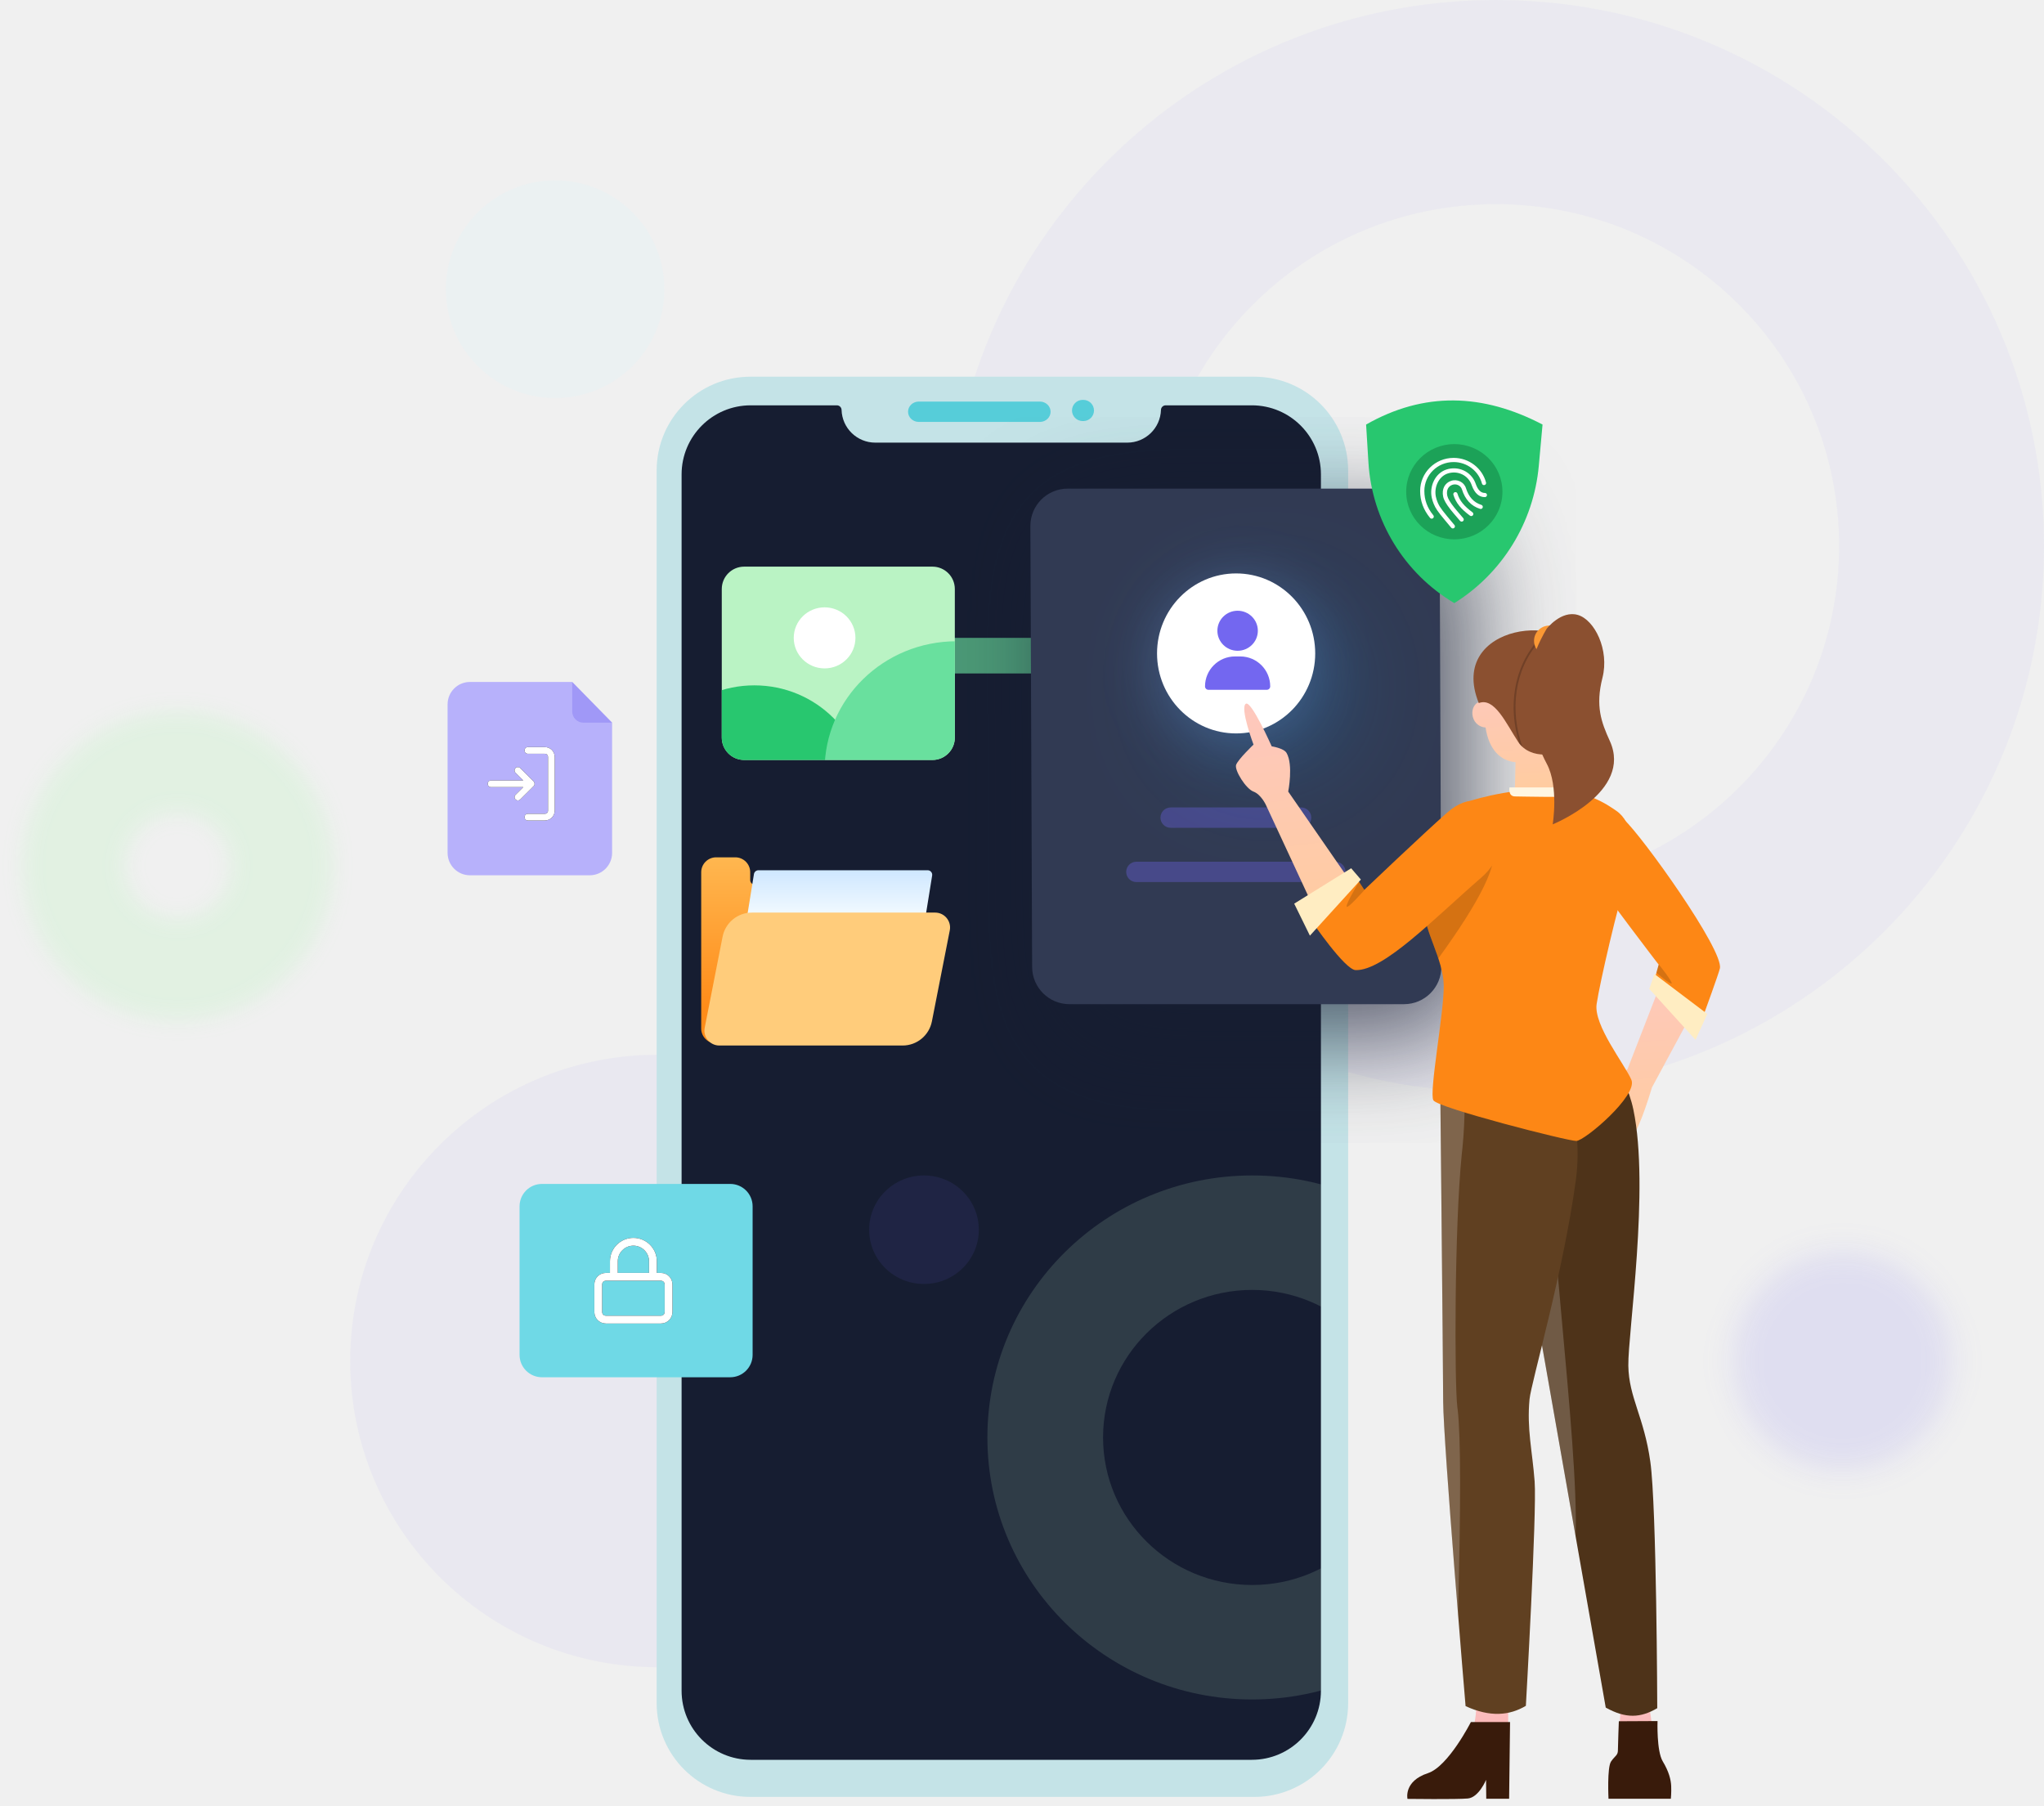
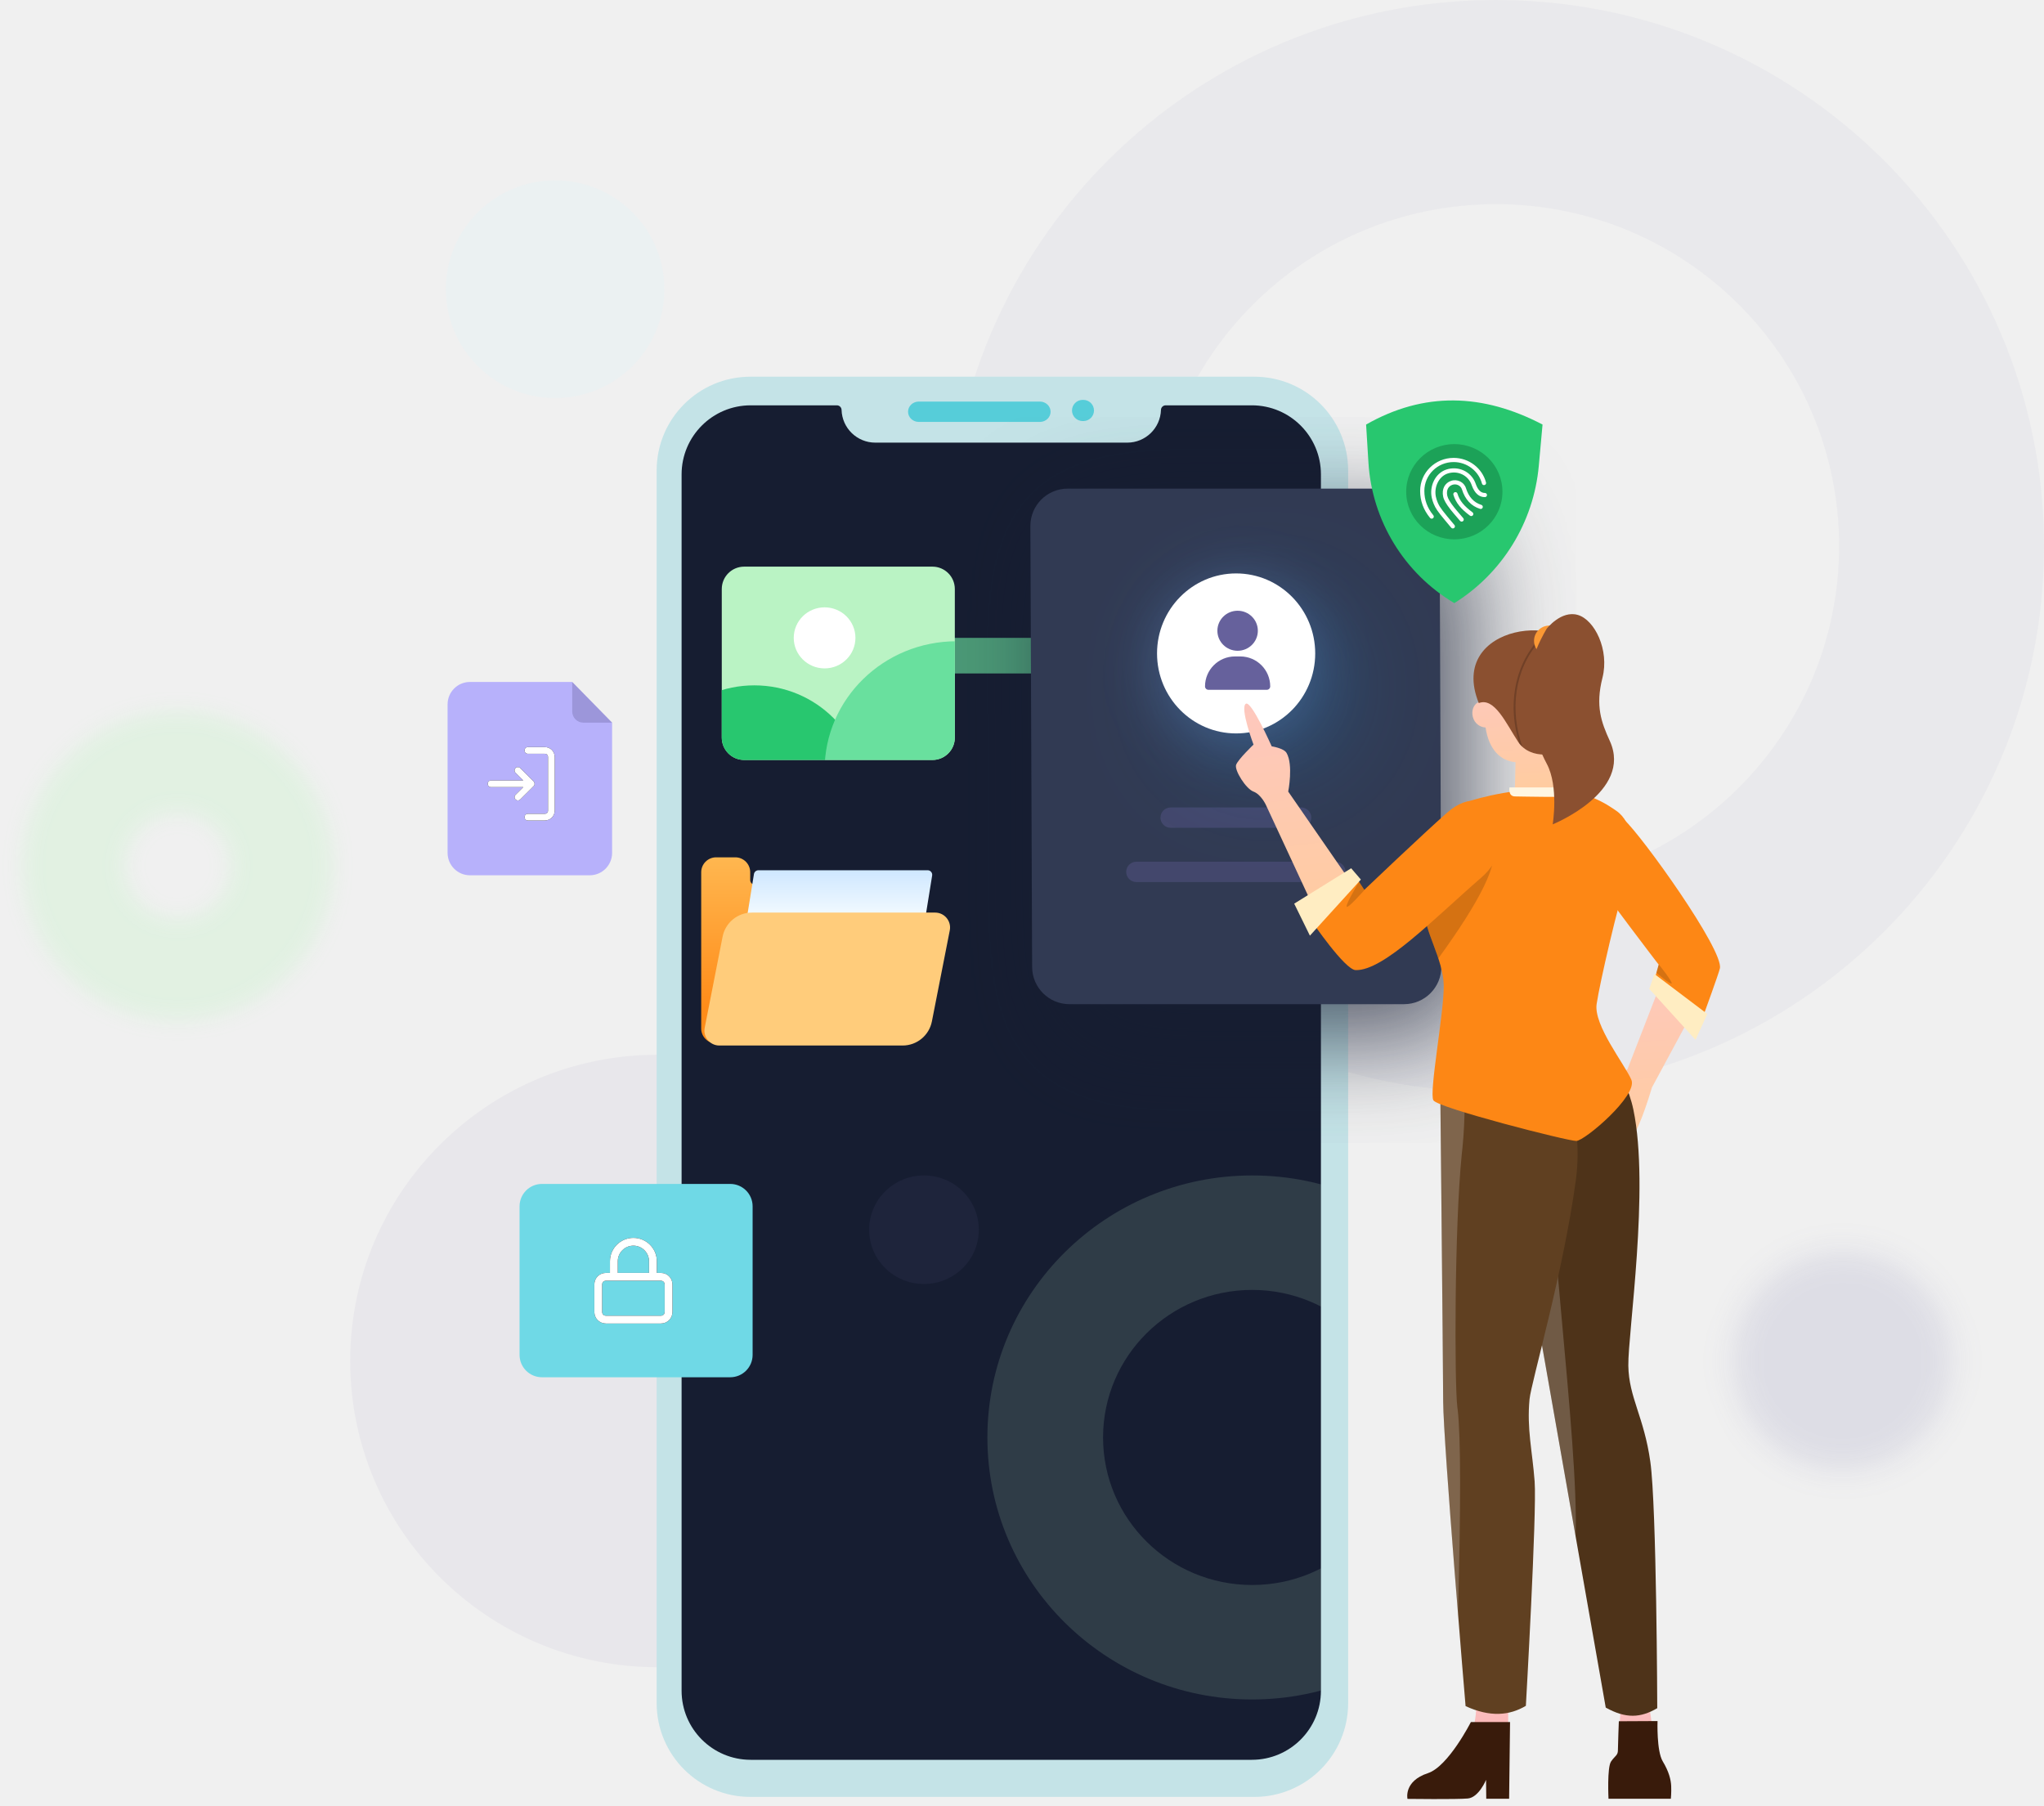
<svg xmlns="http://www.w3.org/2000/svg" width="548" height="484" viewBox="0 0 548 484" fill="none">
  <g id="Illustration">
    <g id="Shape">
-       <path id="Oval" opacity="0.053" fill-rule="evenodd" clip-rule="evenodd" d="M548 146.415C548 65.552 482.211 0 401.056 0C319.901 0 254.111 65.552 254.111 146.415C254.111 227.278 319.901 292.831 401.056 292.831C482.211 292.831 548 227.278 548 146.415ZM309.044 146.415C309.044 95.781 350.239 54.735 401.056 54.735C451.872 54.735 493.067 95.781 493.067 146.415C493.067 197.049 451.872 238.096 401.056 238.096C350.239 238.096 309.044 197.049 309.044 146.415Z" fill="#7367F0" />
+       <path id="Oval" opacity="0.053" fill-rule="evenodd" clip-rule="evenodd" d="M548 146.415C548 65.552 482.211 0 401.056 0C319.901 0 254.111 65.552 254.111 146.415C254.111 227.278 319.901 292.831 401.056 292.831C482.211 292.831 548 227.278 548 146.415ZM309.044 146.415C309.044 95.781 350.239 54.735 401.056 54.735C451.872 54.735 493.067 95.781 493.067 146.415C493.067 197.049 451.872 238.096 401.056 238.096C350.239 238.096 309.044 197.049 309.044 146.415Z" fill="#66619c" />
      <g id="Oval_2" opacity="0.141" filter="url(#filter0_f)">
        <path fill-rule="evenodd" clip-rule="evenodd" d="M89.314 232.166C89.314 209.243 70.664 190.659 47.657 190.659C24.651 190.659 6 209.243 6 232.166C6 255.09 24.651 273.673 47.657 273.673C70.664 273.673 89.314 255.09 89.314 232.166ZM33.466 232.166C33.466 224.357 39.82 218.027 47.657 218.027C55.495 218.027 61.848 224.357 61.848 232.166C61.848 239.976 55.495 246.306 47.657 246.306C39.82 246.306 33.466 239.976 33.466 232.166Z" fill="#8BF78F" />
      </g>
-       <ellipse id="Oval_3" cx="176.29" cy="364.898" rx="82.399" ry="82.102" fill="#7367F0" fill-opacity="0.061" />
+       <ellipse id="Oval_3" cx="176.29" cy="364.898" rx="82.399" ry="82.102" fill="#66619c" fill-opacity="0.061" />
      <ellipse id="Oval_4" opacity="0.141" cx="148.825" cy="77.541" rx="29.297" ry="29.192" fill="#CEF5FF" />
      <g id="Oval_5" filter="url(#filter1_f)">
-         <ellipse cx="493.983" cy="364.898" rx="29.297" ry="29.192" fill="#7367F0" fill-opacity="0.136" />
+         <ellipse cx="493.983" cy="364.898" rx="29.297" ry="29.192" fill="#66619c" fill-opacity="0.136" />
      </g>
    </g>
    <g id="File Organizer">
      <g id="Phone3">
        <path id="Rectangle" fill-rule="evenodd" clip-rule="evenodd" d="M176.051 126.137C176.051 112.254 187.305 101 201.188 101H336.301C350.184 101 361.438 112.254 361.438 126.137V456.637C361.438 470.52 350.184 481.774 336.301 481.774H201.188C187.305 481.774 176.051 470.52 176.051 456.637V126.137Z" fill="#C4E3E7" />
        <g id="Group 48">
          <path id="Rectangle_2" fill-rule="evenodd" clip-rule="evenodd" d="M182.737 127.195C182.737 116.966 191.03 108.673 201.259 108.673H224.364C225.046 108.673 225.605 109.216 225.625 109.898V109.898C225.768 114.787 229.772 118.676 234.663 118.676H302.219C307.11 118.676 311.114 114.787 311.257 109.898V109.898C311.277 109.216 311.835 108.673 312.518 108.673H335.622C345.852 108.673 354.144 116.966 354.144 127.195V453.306C354.144 463.535 345.852 471.828 335.622 471.828H201.259C191.03 471.828 182.737 463.535 182.737 453.306V127.195Z" fill="#161D31" />
          <mask id="mask0" mask-type="alpha" maskUnits="userSpaceOnUse" x="182" y="108" width="173" height="364">
            <path id="Rectangle_3" fill-rule="evenodd" clip-rule="evenodd" d="M182.737 127.195C182.737 116.966 191.03 108.673 201.259 108.673H224.364C225.046 108.673 225.605 109.216 225.625 109.898V109.898C225.768 114.787 229.772 118.676 234.663 118.676H302.219C307.11 118.676 311.114 114.787 311.257 109.898V109.898C311.277 109.216 311.835 108.673 312.518 108.673H335.622C345.852 108.673 354.144 116.966 354.144 127.195V453.306C354.144 463.535 345.852 471.828 335.622 471.828H201.259C191.03 471.828 182.737 463.535 182.737 453.306V127.195Z" fill="white" />
          </mask>
          <g mask="url(#mask0)">
-             <ellipse id="Oval_6" opacity="0.099" cx="247.722" cy="329.703" rx="14.702" ry="14.55" fill="#7367F0" />
+             <ellipse id="Oval_6" opacity="0.099" cx="247.722" cy="329.703" rx="14.702" ry="14.55" fill="#66619c" />
            <path id="Oval_7" opacity="0.141" fill-rule="evenodd" clip-rule="evenodd" d="M335.704 315.153C374.906 315.153 406.686 346.604 406.686 385.401C406.686 424.198 374.906 455.649 335.704 455.649C296.501 455.649 264.722 424.198 264.722 385.401C264.722 346.604 296.501 315.153 335.704 315.153ZM335.704 345.844C313.629 345.844 295.733 363.555 295.733 385.401C295.733 407.248 313.629 424.958 335.704 424.958C357.779 424.958 375.674 407.248 375.674 385.401C375.674 363.555 357.779 345.844 335.704 345.844Z" fill="#C8F5D0" />
            <path id="Rectangle_4" fill-rule="evenodd" clip-rule="evenodd" d="M203.617 175.795C203.617 173.158 205.755 171.021 208.391 171.021H329.781C332.417 171.021 334.555 173.158 334.555 175.795V175.795C334.555 178.431 332.417 180.569 329.781 180.569H208.391C205.755 180.569 203.617 178.431 203.617 175.795V175.795Z" fill="#68DE9E" fill-opacity="0.642" />
          </g>
        </g>
        <path id="Path" d="M278.793 107.666C280.378 107.666 281.664 108.888 281.664 110.394C281.664 111.868 280.435 113.068 278.898 113.121L278.793 113.122H246.324C244.738 113.122 243.452 111.901 243.452 110.394C243.452 108.921 244.681 107.721 246.218 107.668L246.324 107.666H278.793Z" fill="#56CDD9" />
        <path id="Path_2" d="M290.429 107.211C292.015 107.211 293.301 108.484 293.301 110.053C293.301 111.588 292.072 112.838 290.535 112.893L290.429 112.895H290.279C288.693 112.895 287.407 111.623 287.407 110.053C287.407 108.519 288.636 107.268 290.173 107.213L290.279 107.211H290.429Z" fill="#56CDD9" />
      </g>
      <g id="Icon54">
        <g id="Group 37">
          <path id="Rectangle_5" fill-rule="evenodd" clip-rule="evenodd" d="M187.996 233.861C187.996 231.652 189.787 229.861 191.996 229.861L197.132 229.861C199.341 229.861 201.132 231.652 201.132 233.861V235.965C201.132 236.638 201.678 237.184 202.351 237.184H243.654C245.864 237.184 247.654 238.975 247.654 241.184V275.755C247.654 277.964 245.864 279.755 243.654 279.755H191.996C189.787 279.755 187.996 277.964 187.996 275.755V233.861Z" fill="url(#paint0_linear)" />
          <path id="Rectangle_6" fill-rule="evenodd" clip-rule="evenodd" d="M202.134 234.351C202.23 233.76 202.74 233.326 203.338 233.326H248.707C249.458 233.326 250.031 233.998 249.911 234.739L243.1 276.997C243.005 277.588 242.495 278.022 241.897 278.022H196.527C195.776 278.022 195.204 277.35 195.323 276.609L202.134 234.351Z" fill="url(#paint1_linear)" />
          <path id="Rectangle_7" fill-rule="evenodd" clip-rule="evenodd" d="M250.713 244.677C253.232 244.677 255.124 246.976 254.638 249.448L249.842 273.86C249.105 277.612 245.816 280.318 241.992 280.318H192.858C190.34 280.318 188.448 278.018 188.933 275.547L193.73 251.135C194.467 247.383 197.756 244.677 201.579 244.677L250.713 244.677Z" fill="#FFCC7B" />
        </g>
      </g>
      <g id="Group 28">
        <path id="Rectangle_8" fill-rule="evenodd" clip-rule="evenodd" d="M120 188.842C120 185.528 122.686 182.842 126 182.842H153.414L164.105 193.754V228.675C164.105 231.989 161.419 234.675 158.105 234.675H126C122.686 234.675 120 231.989 120 228.675V188.842Z" fill="#B7B1FB" />
        <g id="Icon">
          <path id="Mask" fill-rule="evenodd" clip-rule="evenodd" d="M146.031 219.984C147.557 219.984 148.724 218.821 148.724 217.3V202.986C148.724 201.465 147.557 200.302 146.031 200.302H141.543C141.005 200.302 140.646 200.66 140.646 201.197C140.646 201.734 141.005 202.092 141.543 202.092H146.031C146.57 202.092 146.929 202.45 146.929 202.986V217.3C146.929 217.837 146.57 218.195 146.031 218.195H141.543C141.005 218.195 140.646 218.553 140.646 219.089C140.646 219.626 141.005 219.984 141.543 219.984H146.031ZM143.249 209.785C143.338 210.054 143.338 210.322 143.249 210.501C143.249 210.591 143.159 210.68 143.069 210.77L139.479 214.348C139.299 214.527 139.03 214.616 138.85 214.616C138.671 214.616 138.401 214.527 138.222 214.348C137.863 213.99 137.863 213.453 138.222 213.096L140.286 211.038H131.669C131.131 211.038 130.771 210.68 130.771 210.143C130.771 209.607 131.131 209.249 131.669 209.249H140.286L138.222 207.191C137.863 206.833 137.863 206.296 138.222 205.939C138.581 205.581 139.12 205.581 139.479 205.939L143.069 209.517C143.114 209.562 143.136 209.607 143.159 209.651C143.181 209.696 143.204 209.741 143.249 209.785Z" fill="black" />
          <mask id="mask1" mask-type="alpha" maskUnits="userSpaceOnUse" x="130" y="200" width="19" height="20">
            <path id="Mask_2" fill-rule="evenodd" clip-rule="evenodd" d="M146.031 219.984C147.557 219.984 148.724 218.821 148.724 217.3V202.986C148.724 201.465 147.557 200.302 146.031 200.302H141.543C141.005 200.302 140.646 200.66 140.646 201.197C140.646 201.734 141.005 202.092 141.543 202.092H146.031C146.57 202.092 146.929 202.45 146.929 202.986V217.3C146.929 217.837 146.57 218.195 146.031 218.195H141.543C141.005 218.195 140.646 218.553 140.646 219.089C140.646 219.626 141.005 219.984 141.543 219.984H146.031ZM143.249 209.785C143.338 210.054 143.338 210.322 143.249 210.501C143.249 210.591 143.159 210.68 143.069 210.77L139.479 214.348C139.299 214.527 139.03 214.616 138.85 214.616C138.671 214.616 138.401 214.527 138.222 214.348C137.863 213.99 137.863 213.453 138.222 213.096L140.286 211.038H131.669C131.131 211.038 130.771 210.68 130.771 210.143C130.771 209.607 131.131 209.249 131.669 209.249H140.286L138.222 207.191C137.863 206.833 137.863 206.296 138.222 205.939C138.581 205.581 139.12 205.581 139.479 205.939L143.069 209.517C143.114 209.562 143.136 209.607 143.159 209.651C143.181 209.696 143.204 209.741 143.249 209.785Z" fill="white" />
          </mask>
          <g mask="url(#mask1)">
            <g id="Icon Color">
              <rect id="ð¨ Icon Color" x="128.977" y="199.408" width="21.543" height="21.471" fill="white" />
            </g>
          </g>
        </g>
-         <path id="Path_3" opacity="0.34" d="M164.106 193.754H156.414C154.757 193.754 153.414 192.411 153.414 190.754V182.842L164.106 193.754Z" fill="#7367F0" />
+         <path id="Path_3" opacity="0.34" d="M164.106 193.754H156.414C154.757 193.754 153.414 192.411 153.414 190.754V182.842L164.106 193.754Z" fill="#66619c" />
      </g>
      <g id="Group">
        <path id="Rectangle_9" fill-rule="evenodd" clip-rule="evenodd" d="M139.296 323.427C139.296 320.113 141.982 317.427 145.296 317.427H195.778C199.092 317.427 201.778 320.113 201.778 323.427V363.26C201.778 366.574 199.092 369.26 195.778 369.26H145.296C141.982 369.26 139.296 366.574 139.296 363.26V323.427Z" fill="#6FD9E6" />
        <g id="Icon_2">
          <path id="Mask_3" fill-rule="evenodd" clip-rule="evenodd" d="M177.147 341.283H176.1V338.152C176.1 334.708 173.272 331.89 169.816 331.89C166.36 331.89 163.533 334.708 163.533 338.152V341.283H162.485C160.705 341.283 159.344 342.64 159.344 344.415V351.721C159.344 353.495 160.705 354.852 162.485 354.852H177.147C178.927 354.852 180.289 353.495 180.289 351.721V344.415C180.289 342.64 178.927 341.283 177.147 341.283ZM165.627 338.152C165.627 335.856 167.512 333.977 169.816 333.977C172.12 333.977 174.005 335.856 174.005 338.152V341.283H165.627V338.152ZM177.147 352.764C177.775 352.764 178.194 352.347 178.194 351.721V344.415C178.194 343.788 177.775 343.371 177.147 343.371H162.485C161.857 343.371 161.438 343.788 161.438 344.415V351.721C161.438 352.347 161.857 352.764 162.485 352.764H177.147Z" fill="black" />
          <mask id="mask2" mask-type="alpha" maskUnits="userSpaceOnUse" x="159" y="331" width="22" height="24">
            <path id="Mask_4" fill-rule="evenodd" clip-rule="evenodd" d="M177.147 341.283H176.1V338.152C176.1 334.708 173.272 331.89 169.816 331.89C166.36 331.89 163.533 334.708 163.533 338.152V341.283H162.485C160.705 341.283 159.344 342.64 159.344 344.415V351.721C159.344 353.495 160.705 354.852 162.485 354.852H177.147C178.927 354.852 180.289 353.495 180.289 351.721V344.415C180.289 342.64 178.927 341.283 177.147 341.283ZM165.627 338.152C165.627 335.856 167.512 333.977 169.816 333.977C172.12 333.977 174.005 335.856 174.005 338.152V341.283H165.627V338.152ZM177.147 352.764C177.775 352.764 178.194 352.347 178.194 351.721V344.415C178.194 343.788 177.775 343.371 177.147 343.371H162.485C161.857 343.371 161.438 343.788 161.438 344.415V351.721C161.438 352.347 161.857 352.764 162.485 352.764H177.147Z" fill="white" />
          </mask>
          <g mask="url(#mask2)">
            <g id="Icon Color_2">
              <rect id="ð¨ Icon Color_2" x="157.249" y="330.846" width="25.134" height="25.049" fill="white" />
            </g>
          </g>
        </g>
      </g>
      <g id="Group 34">
        <path id="Rectangle_10" d="M193.509 157.924C193.509 154.61 196.195 151.924 199.509 151.924H249.991C253.305 151.924 255.991 154.61 255.991 157.924V197.757C255.991 201.071 253.305 203.757 249.991 203.757H199.509C196.195 203.757 193.509 201.071 193.509 197.757V157.924Z" fill="#BAF3C4" />
        <mask id="mask3" mask-type="alpha" maskUnits="userSpaceOnUse" x="193" y="151" width="63" height="53">
          <path id="Rectangle_11" d="M193.509 157.924C193.509 154.61 196.195 151.924 199.509 151.924H249.991C253.305 151.924 255.991 154.61 255.991 157.924V197.757C255.991 201.071 253.305 203.757 249.991 203.757H199.509C196.195 203.757 193.509 201.071 193.509 197.757V157.924Z" fill="white" />
        </mask>
        <g mask="url(#mask3)">
          <ellipse id="Oval_8" cx="221.074" cy="171.021" rx="8.27" ry="8.184" fill="white" />
          <ellipse id="Oval_9" cx="202.238" cy="213.306" rx="29.863" ry="29.554" fill="#28C76F" />
          <ellipse id="Oval_10" cx="256.45" cy="206.485" rx="35.376" ry="34.556" fill="#69E09E" />
        </g>
      </g>
      <g id="Group 23">
        <g id="Rectangle_12" filter="url(#filter2_d)">
          <path fill-rule="evenodd" clip-rule="evenodd" d="M276.246 141.049C276.224 135.51 280.708 131.009 286.246 131.009L375.958 131.009C381.465 131.009 385.936 135.462 385.958 140.969L386.429 259.191C386.451 264.729 381.968 269.231 376.429 269.231H286.718C281.21 269.231 276.74 264.778 276.718 259.271L276.246 141.049Z" fill="#313A53" />
        </g>
-         <path id="Rectangle_13" opacity="0.34" d="M311.123 219.216C311.123 217.71 312.344 216.488 313.851 216.488H348.825C350.332 216.488 351.553 217.71 351.553 219.216V219.216C351.553 220.723 350.332 221.944 348.825 221.944H313.851C312.344 221.944 311.123 220.723 311.123 219.216V219.216Z" fill="#7367F0" />
-         <path id="Rectangle_14" opacity="0.34" d="M301.935 233.766C301.935 232.259 303.156 231.038 304.663 231.038H358.014C359.52 231.038 360.742 232.259 360.742 233.766V233.766C360.742 235.273 359.52 236.494 358.014 236.494H304.663C303.156 236.494 301.935 235.273 301.935 233.766V233.766Z" fill="#7367F0" />
+         <path id="Rectangle_13" opacity="0.34" d="M311.123 219.216C311.123 217.71 312.344 216.488 313.851 216.488H348.825C350.332 216.488 351.553 217.71 351.553 219.216V219.216C351.553 220.723 350.332 221.944 348.825 221.944H313.851C312.344 221.944 311.123 220.723 311.123 219.216V219.216Z" fill="#66619c" />
+         <path id="Rectangle_14" opacity="0.34" d="M301.935 233.766C301.935 232.259 303.156 231.038 304.663 231.038H358.014C359.52 231.038 360.742 232.259 360.742 233.766V233.766C360.742 235.273 359.52 236.494 358.014 236.494H304.663C303.156 236.494 301.935 235.273 301.935 233.766V233.766Z" fill="#66619c" />
        <g id="Icon8">
          <g id="Oval_11" filter="url(#filter3_dd)">
            <ellipse cx="331.407" cy="175.192" rx="21.203" ry="21.45" fill="white" />
          </g>
          <g id="Group 70">
-             <path id="Combined Shape" fill-rule="evenodd" clip-rule="evenodd" d="M331.807 174.481C334.802 174.481 337.231 172.078 337.231 169.113C337.231 166.149 334.802 163.746 331.807 163.746C328.811 163.746 326.383 166.149 326.383 169.113C326.383 172.078 328.811 174.481 331.807 174.481ZM331.097 176.001C326.663 176.001 323.068 179.595 323.068 184.029C323.068 184.536 323.479 184.947 323.986 184.947H339.628C340.134 184.947 340.545 184.536 340.545 184.029C340.545 179.595 336.951 176.001 332.517 176.001H331.097Z" fill="#7367F0" />
+             <path id="Combined Shape" fill-rule="evenodd" clip-rule="evenodd" d="M331.807 174.481C334.802 174.481 337.231 172.078 337.231 169.113C337.231 166.149 334.802 163.746 331.807 163.746C328.811 163.746 326.383 166.149 326.383 169.113C326.383 172.078 328.811 174.481 331.807 174.481ZM331.097 176.001C326.663 176.001 323.068 179.595 323.068 184.029C323.068 184.536 323.479 184.947 323.986 184.947H339.628C340.134 184.947 340.545 184.536 340.545 184.029C340.545 179.595 336.951 176.001 332.517 176.001H331.097Z" fill="#66619c" />
          </g>
        </g>
      </g>
      <g id="Wom3.5">
        <g id="RArm">
          <path id="Path_4" fill-rule="evenodd" clip-rule="evenodd" d="M436.346 286.631C436.346 286.631 426.071 296.69 426.701 297.674C427.331 298.664 432.509 296.363 432.509 296.363C432.509 296.363 426.049 306.93 427.378 307.742C428.707 308.554 435.504 306.91 437.588 304.732C439.672 302.554 442.889 291.562 442.889 291.562L458.517 262.597L447.183 258.715L436.346 286.631Z" fill="url(#paint2_linear)" />
          <path id="Path_5" fill-rule="evenodd" clip-rule="evenodd" d="M425.853 233.087C430.168 239.723 444.693 258.633 444.693 258.633L443.635 262.406L456.984 271.463C456.984 271.463 460.776 261.095 461.105 259.636C462.19 254.825 440.26 224.12 435.35 219.683C427.618 212.697 419.258 222.947 425.853 233.087Z" fill="#FD8715" />
          <path id="Path_6" fill-rule="evenodd" clip-rule="evenodd" d="M448.166 263.653C448.415 263.173 444.716 258.565 444.716 258.565L444.089 260.806C444.089 260.806 447.917 264.134 448.166 263.653Z" fill="black" fill-opacity="0.16" />
          <path id="Path 70" fill-rule="evenodd" clip-rule="evenodd" d="M443.552 261.14L457.734 271.858L454.574 278.79L442.174 265.14L443.552 261.14Z" fill="#FFEDC2" />
        </g>
        <g id="RLeg">
          <path id="Path_7" fill-rule="evenodd" clip-rule="evenodd" d="M434.6 456.208L433.812 469.49L443.91 469.75L442.012 456.208H434.6Z" fill="url(#paint3_linear)" />
          <path id="Path_8" fill-rule="evenodd" clip-rule="evenodd" d="M444.389 461.44C444.389 461.44 444.105 469.439 445.779 472.232C447.463 475.024 447.974 477.189 448.048 478.859C448.128 480.65 447.957 482.272 447.957 482.272H431.244C431.244 482.272 430.826 473.856 431.933 472.269C433.039 470.683 433.766 470.655 433.766 469.253C433.774 467.851 434.014 461.493 434.014 461.493L444.389 461.44Z" fill="#391B0B" />
          <path id="Path_9" fill-rule="evenodd" clip-rule="evenodd" d="M399.024 278.88L425.219 276.062L425.604 276.416C427.471 278.176 435.584 286.352 437.916 297.527C442.317 318.624 436.426 357.589 436.557 366.134C436.681 374.678 440.761 379.833 442.456 391.914C444.152 403.995 444.312 457.987 444.312 457.987C439.817 460.623 435.861 460.812 430.502 457.828L399.024 278.88Z" fill="#4E3319" />
          <path id="Path_10" fill-rule="evenodd" clip-rule="evenodd" d="M422.423 411.899L399.024 278.88L413.589 277.313C414.238 323.523 423.295 385.987 422.423 411.899Z" fill="white" fill-opacity="0.192" />
        </g>
        <g id="LLeg">
          <path id="Path_11" fill-rule="evenodd" clip-rule="evenodd" d="M404.39 454.811L395.779 454.949C395.779 454.949 396.345 463.795 393.034 466.791L392.853 466.948C388.856 470.263 404.277 469.067 404.277 469.067L404.39 454.811Z" fill="url(#paint4_linear)" />
          <path id="Path_12" fill-rule="evenodd" clip-rule="evenodd" d="M404.847 461.706L404.599 482.264L398.467 482.269L398.414 477.203C398.414 477.203 396.48 481.926 393.524 482.199C390.56 482.472 377.35 482.304 377.35 482.304C377.35 482.304 376.252 477.562 382.828 475.408C388.297 473.618 394.345 461.706 394.345 461.706H404.847Z" fill="#391B0B" />
          <path id="Path_13" fill-rule="evenodd" clip-rule="evenodd" d="M386.031 280.708L415.445 279.722L415.665 280.124C417.092 282.804 424.913 298.489 422.498 316.319C419.109 341.345 410.492 370.683 410.07 375.165C409.318 383.155 410.822 388.941 411.439 397.194C412.056 405.448 409.087 457.355 409.087 457.355C404.722 459.953 399.528 460.463 392.925 457.434C392.925 457.434 386.964 386.928 386.92 375.77C386.876 364.612 386.031 280.708 386.031 280.708Z" fill="#604021" />
          <path id="Path_14" fill-rule="evenodd" clip-rule="evenodd" d="M392.084 307.777L391.889 309.631C389.928 329.183 389.943 370.705 390.702 377.109L390.806 377.934C391.648 385.16 391.676 403.505 390.888 432.97L389.864 420.255C387.921 395.79 386.94 380.961 386.92 375.77L386.884 370.396C386.715 348.67 386.031 280.708 386.031 280.708L392.235 280.5C392.898 291.229 392.847 300.321 392.084 307.777Z" fill="white" fill-opacity="0.192" />
        </g>
        <g id="Head">
          <path id="Path_15" fill-rule="evenodd" clip-rule="evenodd" d="M397.247 188.036C393.628 188.428 393.884 194.725 398.29 195.054C399.19 201.124 402.402 204.016 406.317 204.351L406.1 213.533L423.418 213.523C423.418 213.523 418.542 207.036 418.785 198.157C419.028 189.276 418.622 180.934 418.622 180.934L396.19 181.333L397.247 188.036Z" fill="url(#paint5_linear)" />
          <path id="Path_16" fill-rule="evenodd" clip-rule="evenodd" d="M396.459 188.508C400.674 186.858 403.788 193.961 407.013 198.898C410.239 203.835 418.595 202.996 419.747 198.898C424.107 189.922 427.865 177.72 422.776 176.718C422.06 163.746 387.752 166.809 396.459 188.508Z" fill="#8B5030" />
          <path id="Combined Shape_2" fill-rule="evenodd" clip-rule="evenodd" d="M419.947 171.56H412.536H412.425L412.35 171.642C405.75 178.933 404.266 189.665 407.337 199.352C407.59 199.679 407.867 199.976 408.164 200.246C404.697 190.467 406.016 179.456 412.647 172.06H420.542C420.354 171.886 420.155 171.719 419.947 171.56Z" fill="black" fill-opacity="0.199" />
          <ellipse id="Oval_12" cx="415.413" cy="171.81" rx="4.135" ry="4.092" fill="#FB9934" />
        </g>
        <g id="Body">
          <path id="Path_17" fill-rule="evenodd" clip-rule="evenodd" d="M392.702 215.311C388.838 220.928 382.399 239.993 382.034 244.282C381.622 249.229 386.981 257.11 387.07 264.272C387.148 271.435 383.072 293.001 384.297 295.016C385.512 297.031 420.347 305.95 422.62 305.902C424.883 305.853 439.172 293.714 437.379 289.518C435.576 285.323 427.209 274.898 428.062 269.182C428.904 263.467 433.797 242.37 436.227 235.189C438.647 228.009 437.84 220.47 433.323 217.38C431.088 215.852 425.125 211.508 414.505 211.528C403.885 211.548 393.002 214.875 392.702 215.311Z" fill="#FD8715" />
          <path id="Path 68" fill-rule="evenodd" clip-rule="evenodd" d="M404.693 211.117C404.693 211.117 404.247 213.533 406.203 213.533C408.16 213.533 421.283 213.96 423.06 213.197C424.837 212.433 424.304 211.117 424.304 211.117H404.693Z" fill="#FFF6E1" />
          <path id="Path_18" fill-rule="evenodd" clip-rule="evenodd" d="M387.095 227.46L387.214 227.401C394.369 223.865 398.667 223.709 400.108 226.932C401.971 231.098 397.141 241.108 385.619 256.963C384.037 252.155 381.761 247.57 382.034 244.282C382.246 241.8 384.491 234.369 387.095 227.46Z" fill="black" fill-opacity="0.16" />
        </g>
        <g id="LArm">
          <path id="Path_19" fill-rule="evenodd" clip-rule="evenodd" d="M339.362 215.75C339.362 215.75 338.073 212.981 336.047 212.231C334.021 211.482 330.922 206.519 331.401 205.078C331.88 203.637 336.072 199.64 336.072 199.64C336.072 199.64 332.366 189.799 334.007 188.688C335.457 187.707 340.944 200.103 340.944 200.103C340.944 200.103 344.17 200.584 344.915 201.851C346.791 205.046 345.373 212.231 345.373 212.231L364.416 239.772L355.678 250.86L339.362 215.75Z" fill="url(#paint6_linear)" />
          <path id="Path_20" fill-rule="evenodd" clip-rule="evenodd" d="M387.976 217.886C381.536 223.548 365.782 238.571 365.782 238.571C365.782 238.571 363.441 235.022 363.441 235.022L351.66 246.961C351.66 246.961 360.547 260.007 363.441 260.098C370.982 260.335 384.493 246.246 397.195 235.244C408.583 225.38 399.982 207.33 387.976 217.886Z" fill="#FD8715" />
          <path id="Path_21" fill-rule="evenodd" clip-rule="evenodd" d="M365.829 238.589C365.829 238.589 361.41 243.647 361.045 243.095C360.681 242.544 364.379 236.395 364.379 236.395L365.829 238.589Z" fill="black" fill-opacity="0.16" />
          <path id="Path 69" fill-rule="evenodd" clip-rule="evenodd" d="M364.852 235.826L351.188 250.861L346.979 242.281L362.253 232.795L364.852 235.826Z" fill="#FFEDC2" />
        </g>
        <path id="Path_22" fill-rule="evenodd" clip-rule="evenodd" d="M414.689 168.553C414.689 168.553 418.558 163.565 423.026 164.874C427.494 166.182 431.536 174.204 429.617 181.744C427.707 189.285 429.282 193.586 431.598 198.668C437.82 212.339 416.278 221.019 416.278 221.019C416.278 221.019 417.959 210.889 414.689 204.772C411.322 198.472 409.41 190.394 409.41 185.45C409.41 176.854 414.689 168.553 414.689 168.553Z" fill="#8B5030" />
      </g>
      <g id="Group 39">
        <path id="Rectangle_15" fill-rule="evenodd" clip-rule="evenodd" d="M366.255 113.828C381.822 104.951 397.601 105.476 413.558 113.828L412.552 124.915C411.179 140.047 402.798 153.663 389.906 161.705V161.705V161.705C376.456 153.719 367.833 139.592 366.877 123.979L366.255 113.828Z" fill="#28C76F" />
        <ellipse id="Oval_13" cx="389.907" cy="131.836" rx="12.901" ry="12.767" fill="#1CA258" />
        <g id="Group 40">
          <path id="Path_23" fill-rule="evenodd" clip-rule="evenodd" d="M389.722 122.766C393.825 122.766 397.377 125.503 398.407 129.363C398.487 129.661 398.307 129.967 398.006 130.045C397.704 130.124 397.396 129.946 397.316 129.648C396.416 126.277 393.31 123.883 389.722 123.883C385.385 123.883 381.87 127.35 381.87 131.625C381.87 134.038 382.669 136.208 384.279 138.153C384.476 138.392 384.44 138.744 384.199 138.939C383.958 139.135 383.602 139.1 383.405 138.861C381.633 136.718 380.741 134.299 380.741 131.625C380.741 126.732 384.763 122.766 389.722 122.766Z" fill="white" />
          <path id="Path_24" fill-rule="evenodd" clip-rule="evenodd" d="M387.726 125.908C390.921 124.819 394.369 126.395 395.547 129.476L395.612 129.652C396.217 131.392 397.041 132.18 398.095 132.167C398.407 132.163 398.662 132.41 398.666 132.718C398.67 133.027 398.421 133.28 398.109 133.284C396.538 133.303 395.372 132.239 394.621 130.227L394.544 130.015C393.637 127.407 390.764 126.054 388.094 126.964C385.691 127.783 384.406 130.678 384.971 133.23C385.081 133.727 385.22 134.173 385.399 134.603L385.56 134.974C386.096 136.146 386.793 137.025 389.939 140.768C390.138 141.005 390.106 141.357 389.866 141.554C389.626 141.752 389.271 141.719 389.071 141.482L387.384 139.464C385.359 137.019 384.901 136.322 384.391 135.113L384.355 135.028C384.15 134.537 383.992 134.028 383.868 133.469C383.189 130.403 384.732 126.928 387.726 125.908Z" fill="white" />
          <path id="Path_25" fill-rule="evenodd" clip-rule="evenodd" d="M389.03 128.924C390.684 128.36 392.514 129.24 393.029 130.887C393.77 133.259 395.136 134.733 397.15 135.366C397.447 135.459 397.612 135.773 397.518 136.067C397.423 136.361 397.106 136.524 396.809 136.431C394.425 135.682 392.797 133.924 391.95 131.217C391.627 130.181 390.457 129.619 389.397 129.98C388.269 130.364 387.71 131.442 388.018 132.917C388.174 133.666 388.793 134.687 389.847 136.018L390.026 136.242C390.174 136.426 390.33 136.614 390.498 136.815L392.312 138.939C392.51 139.177 392.477 139.529 392.237 139.725C391.996 139.922 391.64 139.888 391.442 139.651L389.991 137.956L389.628 137.527C389.456 137.322 389.297 137.128 389.144 136.94L388.779 136.478C387.729 135.126 387.104 134.06 386.912 133.143C386.494 131.137 387.343 129.498 389.03 128.924Z" fill="white" />
          <path id="Path_26" fill-rule="evenodd" clip-rule="evenodd" d="M390.034 131.966C390.332 131.876 390.648 132.042 390.739 132.337C391.347 134.302 392.539 135.697 394.78 137.362C395.029 137.547 395.079 137.897 394.892 138.144C394.705 138.39 394.351 138.44 394.102 138.255C391.688 136.461 390.351 134.896 389.66 132.664C389.568 132.369 389.736 132.056 390.034 131.966Z" fill="white" />
        </g>
      </g>
    </g>
  </g>
  <defs>
    <filter id="filter0_f" x="0.563" y="185.223" width="94.187" height="93.887" filterUnits="userSpaceOnUse" color-interpolation-filters="sRGB">
      <feFlood flood-opacity="0" result="BackgroundImageFix" />
      <feBlend mode="normal" in="SourceGraphic" in2="BackgroundImageFix" result="shape" />
      <feGaussianBlur stdDeviation="2.718" result="effect1_foregroundBlur" />
    </filter>
    <filter id="filter1_f" x="456.531" y="327.551" width="74.904" height="74.693" filterUnits="userSpaceOnUse" color-interpolation-filters="sRGB">
      <feFlood flood-opacity="0" result="BackgroundImageFix" />
      <feBlend mode="normal" in="SourceGraphic" in2="BackgroundImageFix" result="shape" />
      <feGaussianBlur stdDeviation="4.077" result="effect1_foregroundBlur" />
    </filter>
    <filter id="filter2_d" x="256.246" y="112.009" width="166.183" height="194.222" filterUnits="userSpaceOnUse" color-interpolation-filters="sRGB">
      <feFlood flood-opacity="0" result="BackgroundImageFix" />
      <feColorMatrix in="SourceAlpha" type="matrix" values="0 0 0 0 0 0 0 0 0 0 0 0 0 0 0 0 0 0 127 0" />
      <feOffset dx="8" dy="9" />
      <feGaussianBlur stdDeviation="14" />
      <feColorMatrix type="matrix" values="0 0 0 0 0.086 0 0 0 0 0.114 0 0 0 0 0.192 0 0 0 0.7 0" />
      <feBlend mode="normal" in2="BackgroundImageFix" result="effect1_dropShadow" />
      <feBlend mode="normal" in="SourceGraphic" in2="effect1_dropShadow" result="shape" />
    </filter>
    <filter id="filter3_dd" x="290.204" y="134.743" width="98.405" height="98.899" filterUnits="userSpaceOnUse" color-interpolation-filters="sRGB">
      <feFlood flood-opacity="0" result="BackgroundImageFix" />
      <feColorMatrix in="SourceAlpha" type="matrix" values="0 0 0 0 0 0 0 0 0 0 0 0 0 0 0 0 0 0 127 0" />
      <feOffset dx="8" dy="9" />
      <feGaussianBlur stdDeviation="14" />
      <feColorMatrix type="matrix" values="0 0 0 0 0.076 0 0 0 0 0.583 0 0 0 0 0.879 0 0 0 0.229 0" />
      <feBlend mode="normal" in2="BackgroundImageFix" result="effect1_dropShadow" />
      <feColorMatrix in="SourceAlpha" type="matrix" values="0 0 0 0 0 0 0 0 0 0 0 0 0 0 0 0 0 0 127 0" />
      <feOffset dy="2" />
      <feGaussianBlur stdDeviation="7.5" />
      <feColorMatrix type="matrix" values="0 0 0 0 0.504 0 0 0 0 0.7 0 0 0 0 1 0 0 0 0.234 0" />
      <feBlend mode="normal" in2="effect1_dropShadow" result="effect2_dropShadow" />
      <feBlend mode="normal" in="SourceGraphic" in2="effect2_dropShadow" result="shape" />
    </filter>
    <linearGradient id="paint0_linear" x1="252.335" y1="270.363" x2="252.335" y2="212.641" gradientUnits="userSpaceOnUse">
      <stop stop-color="#FF8C19" />
      <stop offset="1" stop-color="#FFC967" />
    </linearGradient>
    <linearGradient id="paint1_linear" x1="245.482" y1="247.352" x2="245.482" y2="221.044" gradientUnits="userSpaceOnUse">
      <stop stop-color="#F8FDFF" />
      <stop offset="1" stop-color="#AAD4FF" />
    </linearGradient>
    <linearGradient id="paint2_linear" x1="424.08" y1="245.344" x2="427.481" y2="304.907" gradientUnits="userSpaceOnUse">
      <stop stop-color="#FDC6C6" />
      <stop offset="1" stop-color="#FFCCA1" />
    </linearGradient>
    <linearGradient id="paint3_linear" x1="432.065" y1="452.911" x2="433.457" y2="469.005" gradientUnits="userSpaceOnUse">
      <stop stop-color="#FDC6C6" />
      <stop offset="1" stop-color="#FAB2B2" />
    </linearGradient>
    <linearGradient id="paint4_linear" x1="390.081" y1="451.289" x2="391.397" y2="468.509" gradientUnits="userSpaceOnUse">
      <stop stop-color="#FDC6C6" />
      <stop offset="1" stop-color="#FAB2B2" />
    </linearGradient>
    <linearGradient id="paint5_linear" x1="389.777" y1="172.999" x2="392.621" y2="211.821" gradientUnits="userSpaceOnUse">
      <stop stop-color="#FDC6C6" />
      <stop offset="1" stop-color="#FFCCA1" />
    </linearGradient>
    <linearGradient id="paint6_linear" x1="325.63" y1="173.485" x2="334.537" y2="246.91" gradientUnits="userSpaceOnUse">
      <stop stop-color="#FDC6C6" />
      <stop offset="1" stop-color="#FFCCA1" />
    </linearGradient>
  </defs>
</svg>
